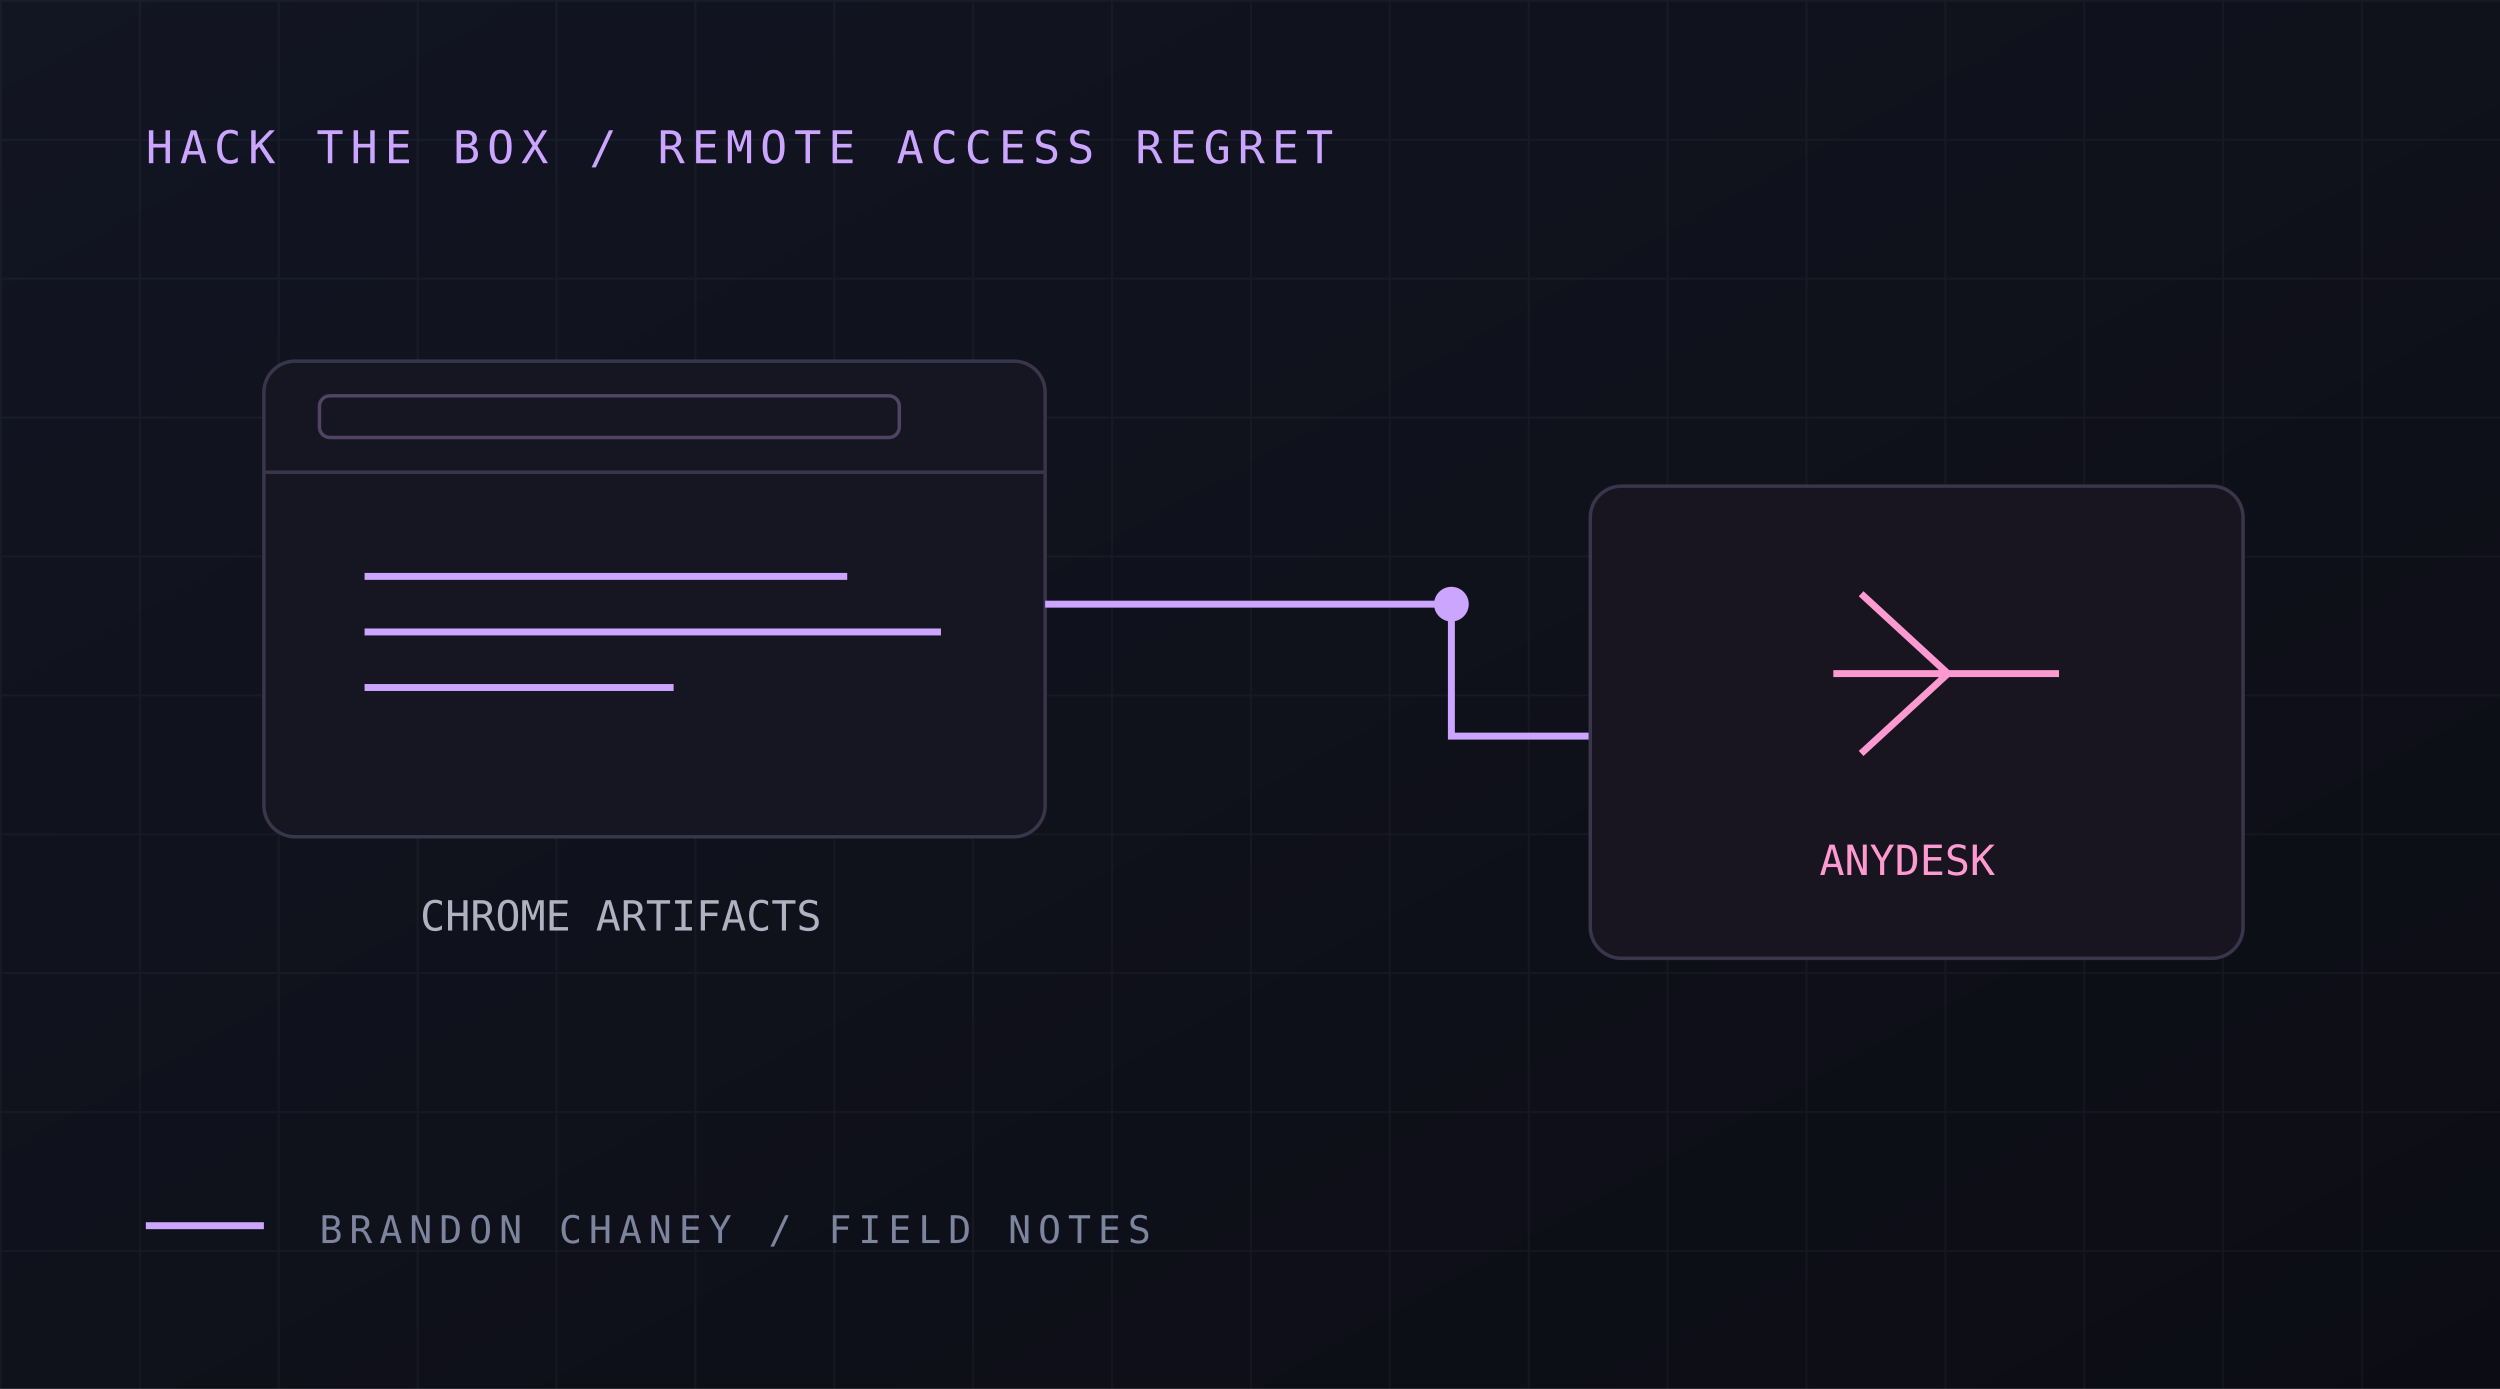
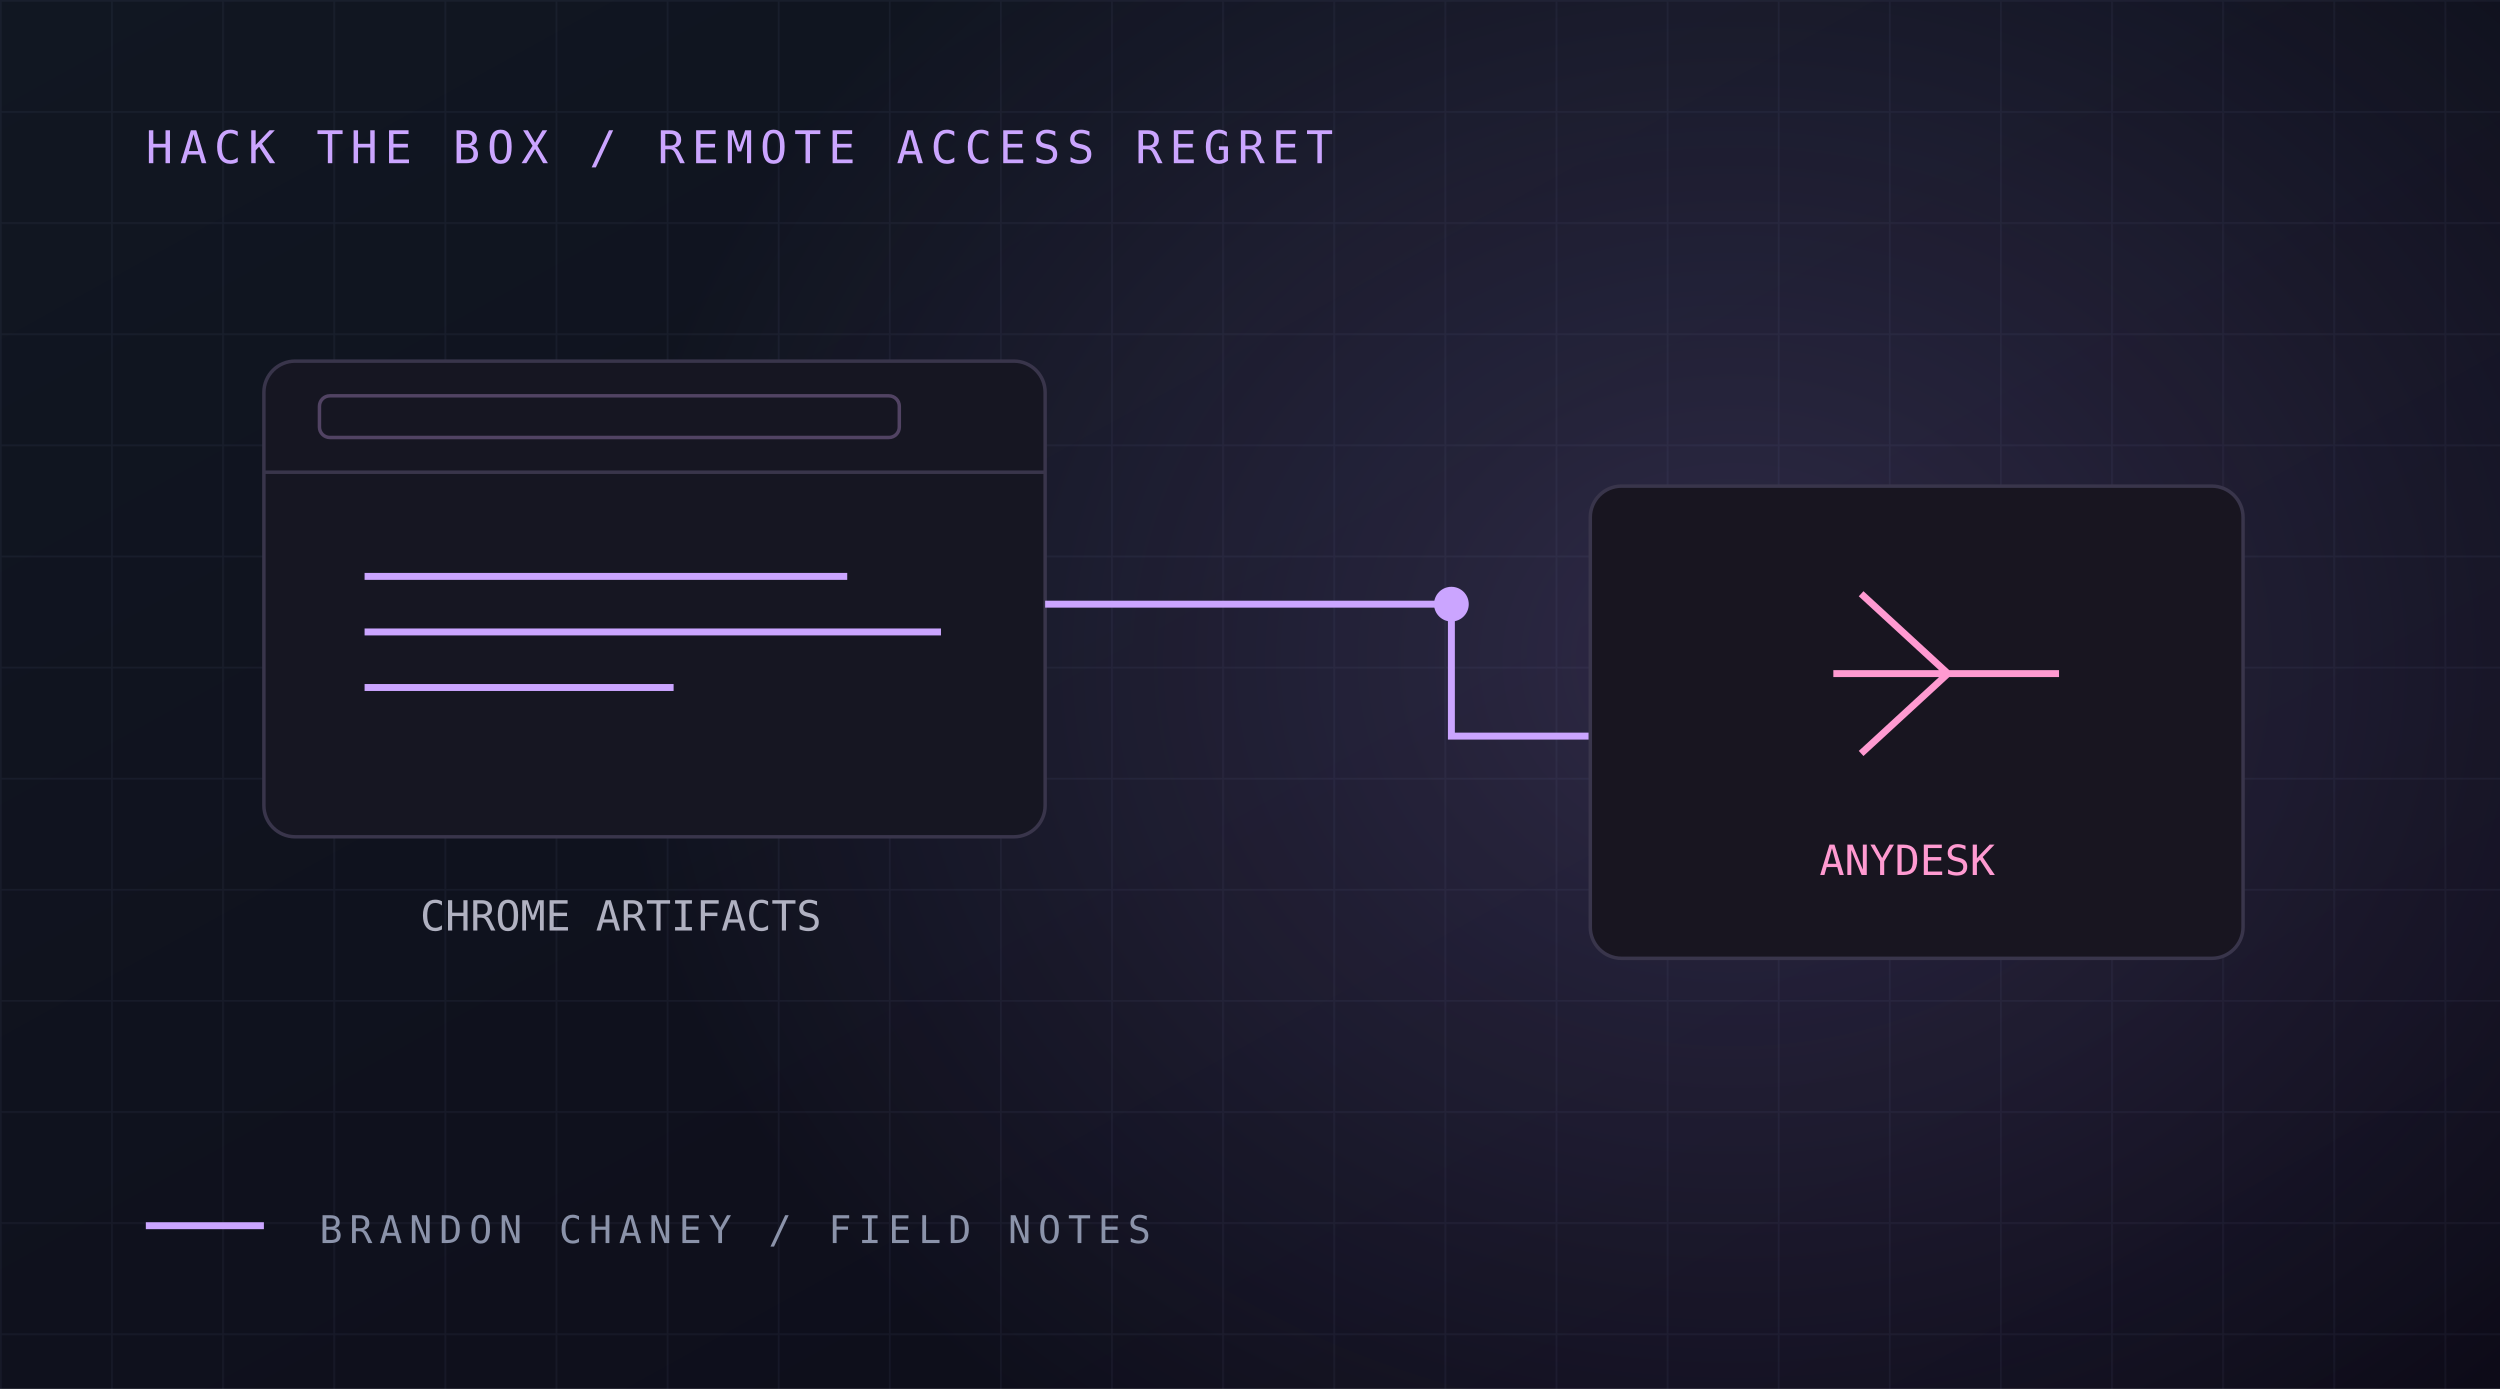
<svg xmlns="http://www.w3.org/2000/svg" viewBox="0 0 720 400">
  <defs>
    <linearGradient id="bg" x2="1" y2="1">
      <stop stop-color="#121522" />
      <stop offset="1" stop-color="#0c0d14" />
    </linearGradient>
    <pattern id="grid" width="40" height="40" patternUnits="userSpaceOnUse">
      <path d="M40 0H0v40" fill="none" stroke="#a3adce" stroke-opacity=".055" />
    </pattern>
+     <linearGradient id="cover-background" x1="0" y1="0" x2="1" y2="1">
+       <stop stop-color="#111722" />
+       <stop offset="1" stop-color="#0d0b18" />
+     </linearGradient>
+     <radialGradient id="cover-glow">
+       <stop stop-color="#b99aff" stop-opacity=".18" />
+       <stop offset="1" stop-color="#b99aff" stop-opacity="0" />
+     </radialGradient>
+     <pattern id="cover-grid" width="32" height="32" patternUnits="userSpaceOnUse">
+       <path d="M32 0H0v32" fill="none" stroke="#8b9bc1" stroke-opacity=".07" />
+     </pattern>
  </defs>
-   <rect width="720" height="400" fill="url(#bg)" />
-   <rect width="720" height="400" fill="url(#grid)" />
+   <rect width="720" height="400" fill="url(#cover-background)" />
+   <ellipse cx="500" cy="190" rx="330" ry="280" fill="url(#cover-glow)" />
+   <rect width="720" height="400" fill="url(#cover-grid)" />
  <g fill="none" stroke="#39354b">
    <rect x="76" y="104" width="225" height="137" rx="9" fill="#161622" />
    <path d="M76 136h225" />
    <rect x="92" y="114" width="167" height="12" rx="3" stroke="#514363" />
    <path d="M105 166h139m-139 16h166m-166 16h89" stroke="#cba5ff" stroke-width="2" />
    <path d="M301 174h117v38h40" stroke="#cba5ff" stroke-width="2" />
    <rect x="458" y="140" width="188" height="136" rx="9" fill="#181520" />
    <path d="m536 171 25 23-25 23m-8-23h65" stroke="#ff9ad1" stroke-width="2" />
    <circle cx="418" cy="174" r="5" fill="#cba5ff" stroke="none" />
  </g>
  <g font-family="monospace">
-     <text x="42" y="47" fill="#cba5ff" font-size="13" letter-spacing="2">HACK THE BOX / REMOTE ACCESS REGRET</text>
    <text x="121" y="268" fill="#b0b1c1" font-size="12">CHROME ARTIFACTS</text>
    <text x="524" y="252" fill="#ff9ad1" font-size="12">ANYDESK</text>
  </g>
+   <text x="42" y="47" font-family="monospace" font-size="13" letter-spacing="2" fill="#cba5ff">HACK THE BOX / REMOTE ACCESS REGRET</text>
  <path d="M42 353h34" stroke="#cba5ff" stroke-width="2" />
-   <text x="92" y="358" fill="#7d849e" font-family="monospace" font-size="11" letter-spacing="2">BRANDON CHANEY / FIELD NOTES</text>
+   <text x="92" y="358" font-family="monospace" font-size="11" letter-spacing="2" fill="#8b93aa">BRANDON CHANEY / FIELD NOTES</text>
</svg>
